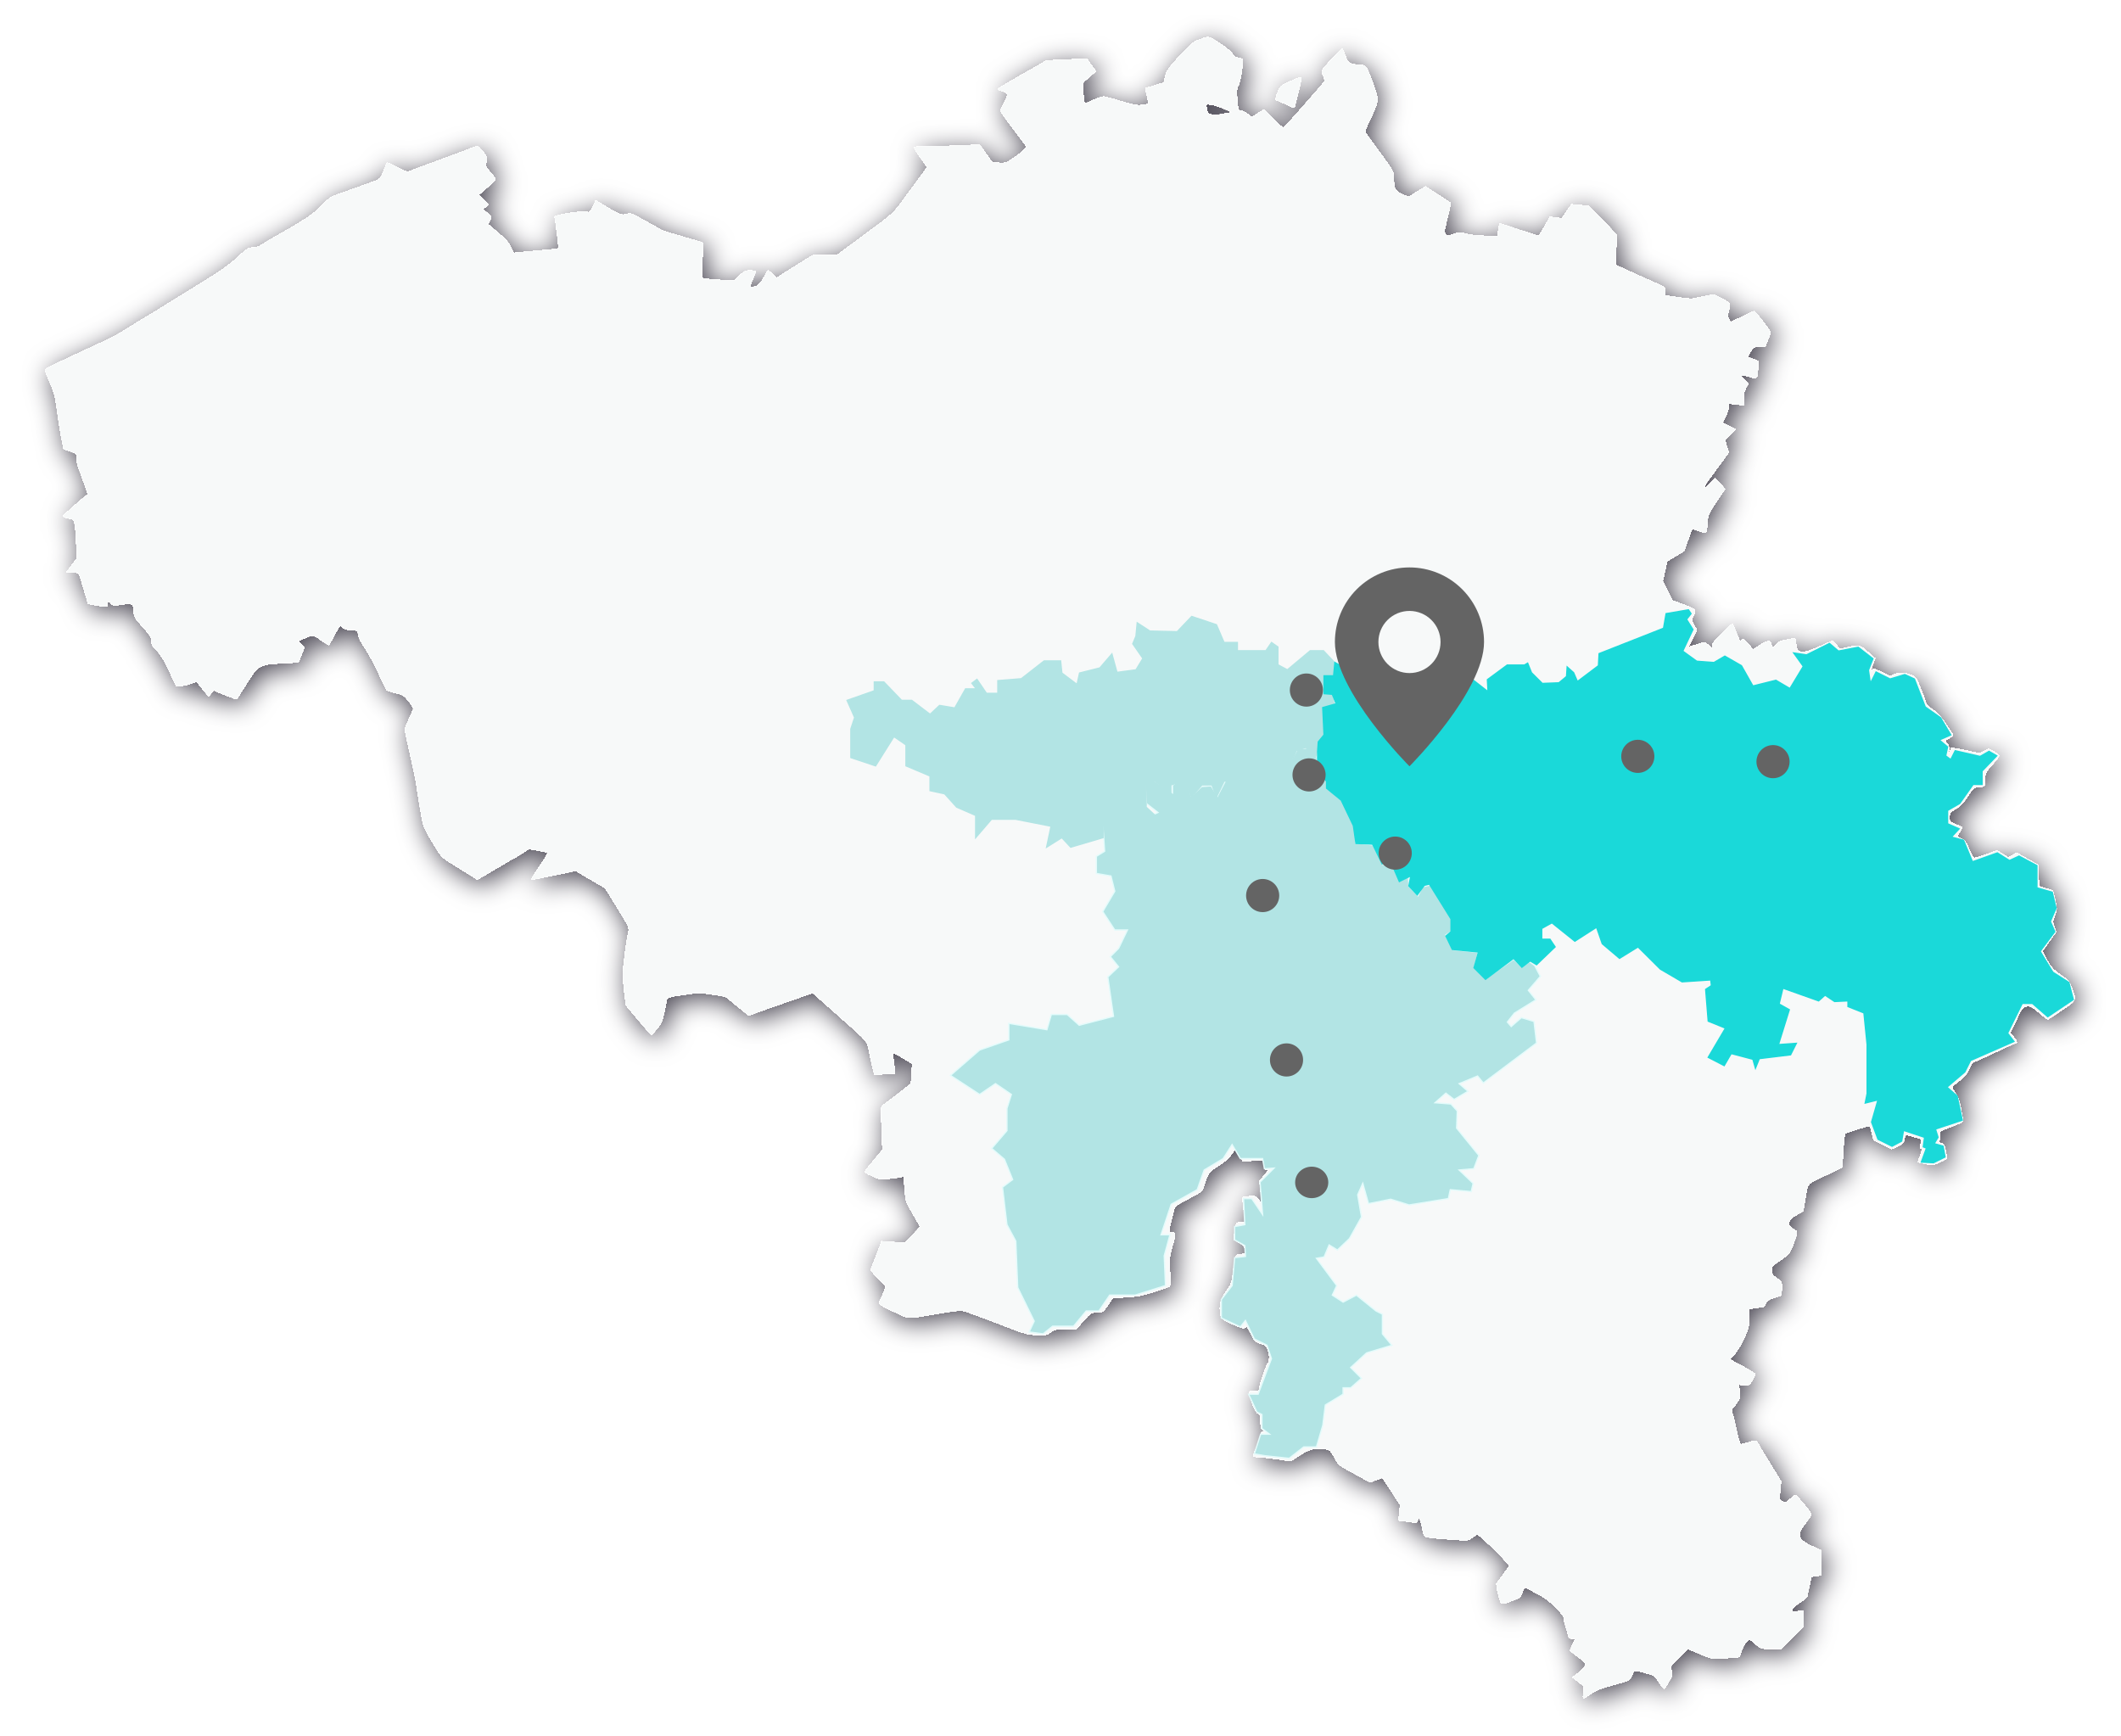
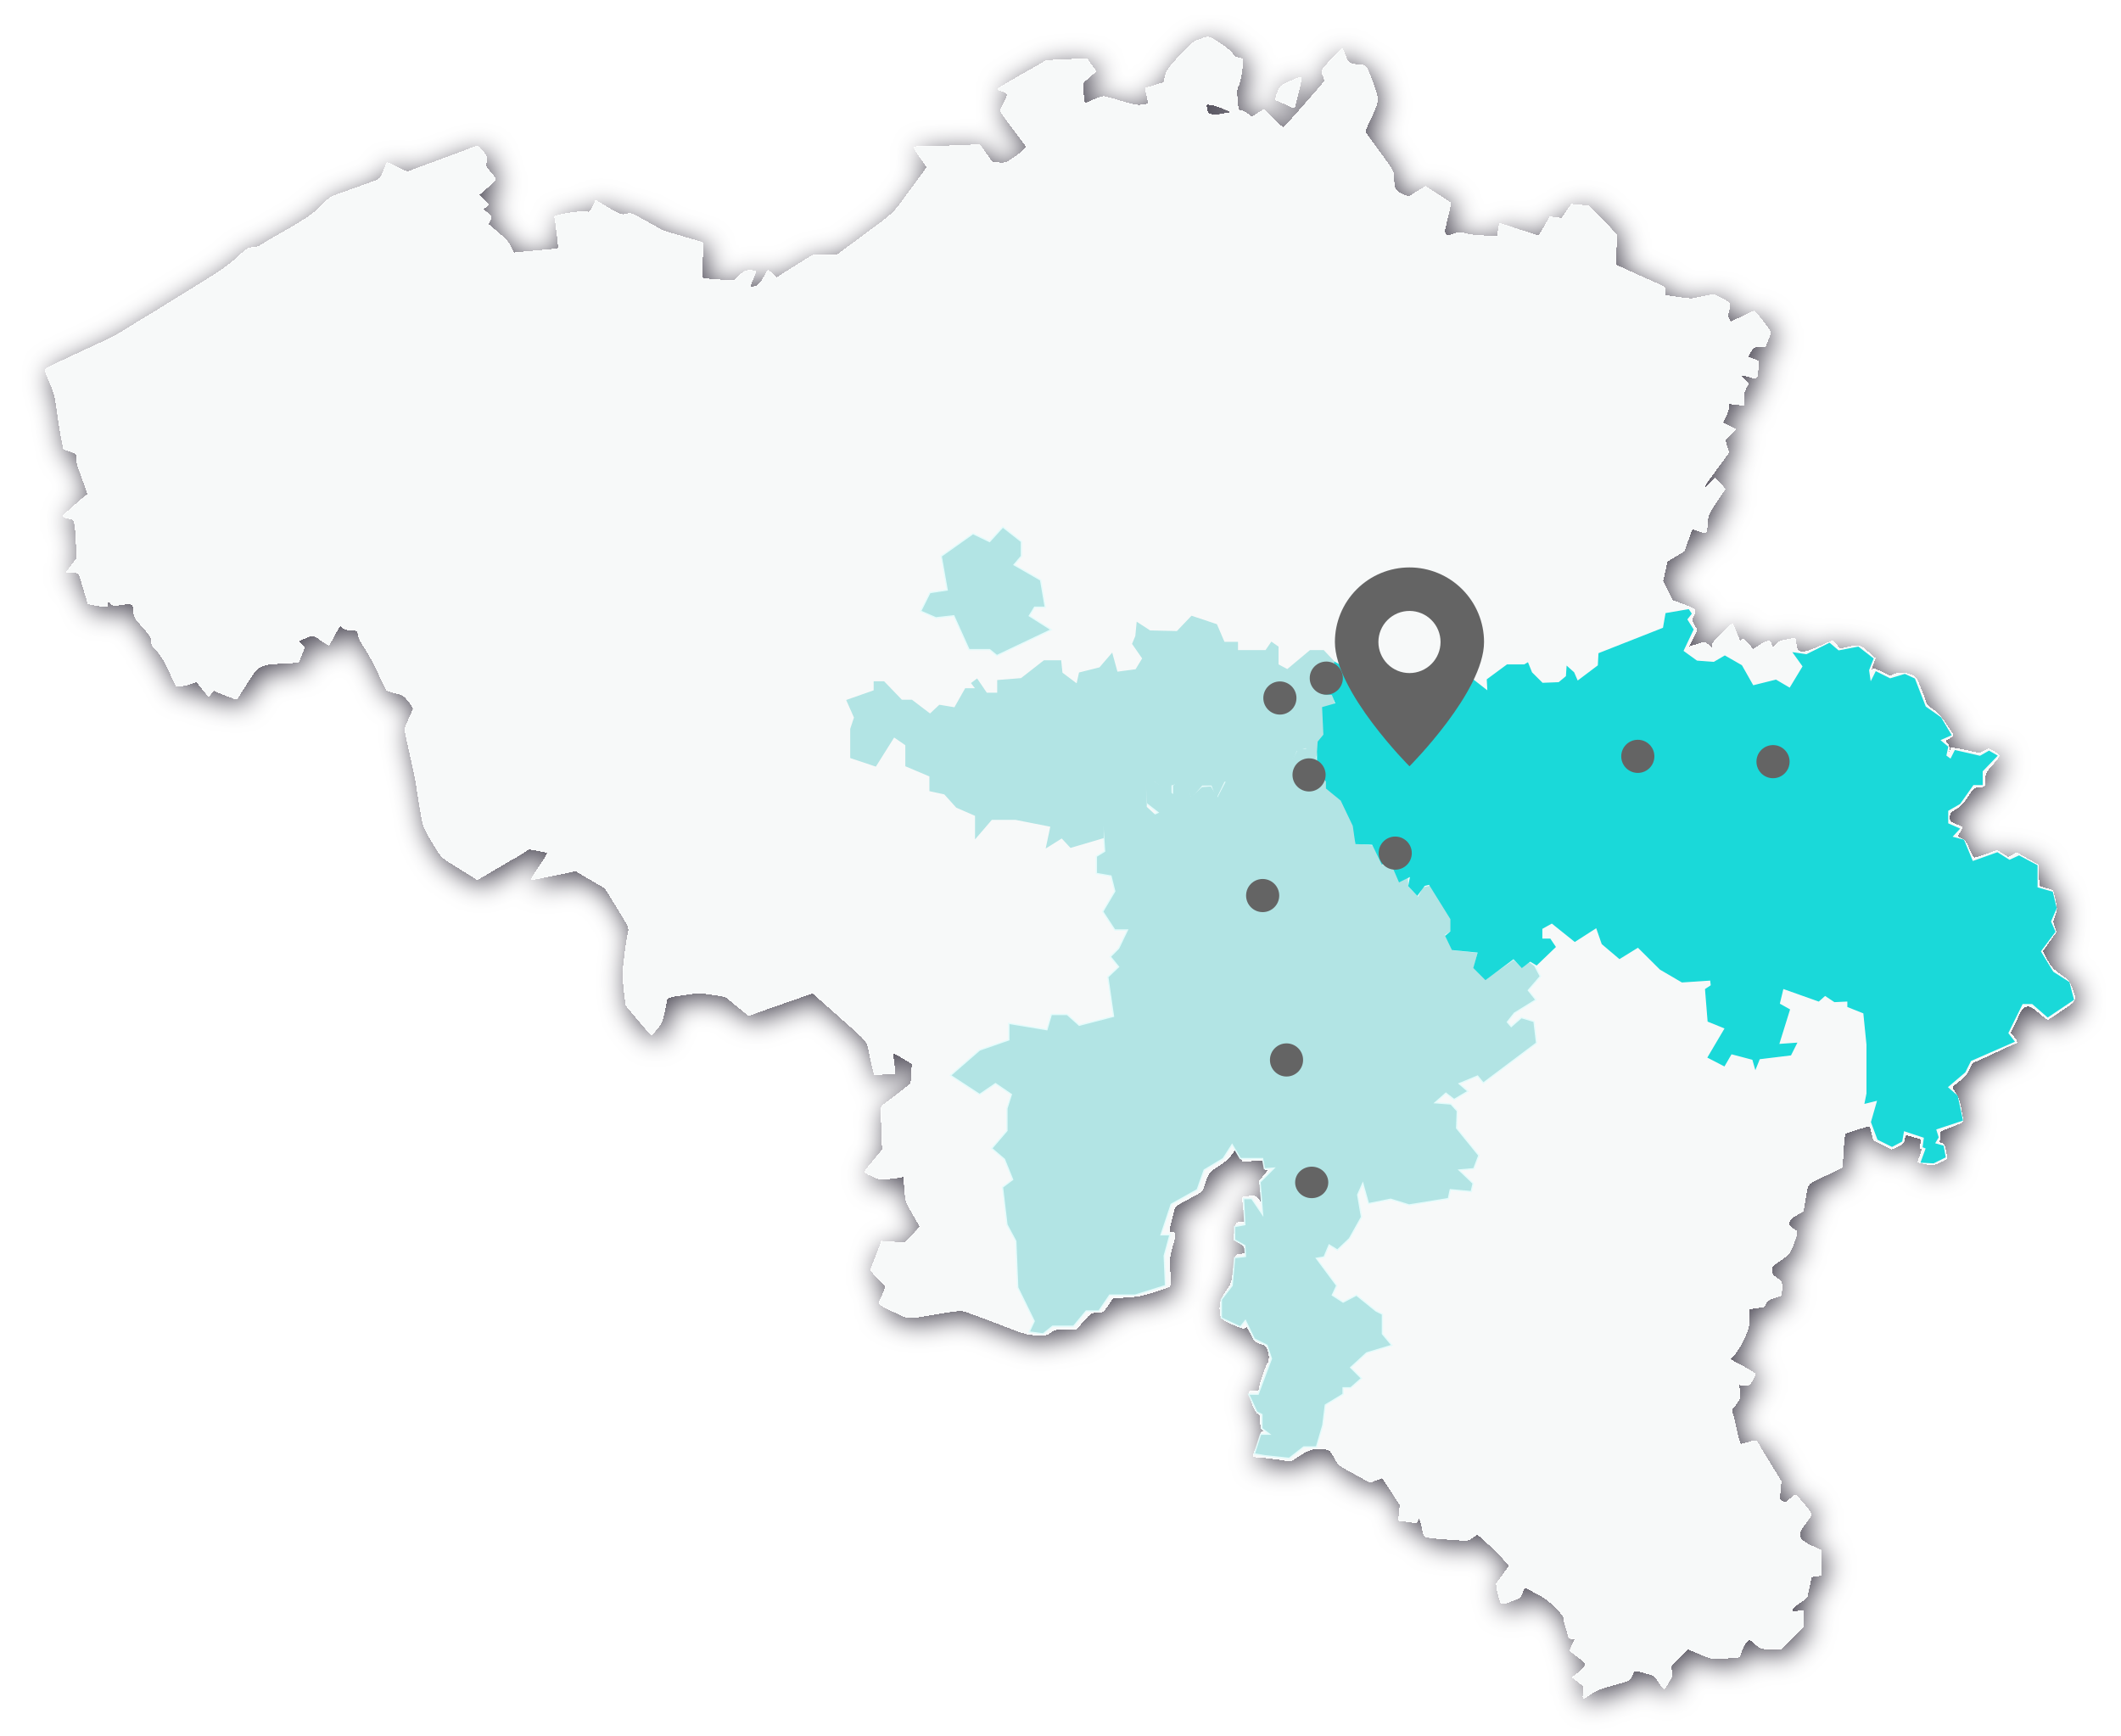
<svg xmlns="http://www.w3.org/2000/svg" width="1600" height="1309" viewBox="0 0 1600 1309" fill="none">
-   <g filter="url(#filter0_d_683_22)">
+   <g filter="url(#filter0_d_816_198)">
    <path fill-rule="evenodd" clip-rule="evenodd" d="M964 69.238C965.452 65.436 966.259 64.726 972.375 61.865C979.878 58.357 981.537 57.972 981.536 59.739C981.535 60.992 976.748 80.865 976.349 81.275C976.223 81.405 973.455 80.221 970.199 78.643C966.943 77.064 963.854 75.774 963.336 75.774C961.989 75.774 962.166 74.043 964 69.238Z" fill="#F7F9F9" />
    <path fill-rule="evenodd" clip-rule="evenodd" d="M904.145 30.159C899.934 31.849 897.337 34.057 889.65 42.482C881.768 51.123 880.103 53.509 879.132 57.562L877.977 62.375L871.134 64.423C867.37 65.55 864.187 66.55 864.06 66.647C863.933 66.743 864.482 69.329 865.279 72.392C866.078 75.455 866.563 78.129 866.358 78.333C866.153 78.538 863.879 78.955 861.304 79.259C857.558 79.704 854.409 79.124 845.553 76.358C839.464 74.458 833.585 72.902 832.487 72.902C831.39 72.902 827.705 74.152 824.299 75.681L818.106 78.46L817.51 74.112C816.656 67.88 816.775 61.627 817.755 61.255C818.218 61.08 820.394 59.301 822.591 57.303L826.586 53.671L823.19 49.044L819.795 44.418L804.716 44.901C796.422 45.166 789.206 45.717 788.679 46.125C788.153 46.532 785.531 48.092 782.854 49.593C764.224 60.031 752.794 66.772 752.791 67.322C752.79 67.674 754.05 68.241 755.593 68.58C760.554 69.669 760.907 71.189 757.64 77.386C756.027 80.448 754.705 83.254 754.704 83.622C754.703 83.989 759.186 90.236 764.666 97.502L774.631 110.715L772.328 113.156C771.061 114.498 767.546 117.298 764.517 119.378C759.511 122.815 758.529 123.134 753.745 122.879L748.481 122.598L743.695 115.827L738.91 109.055L728.382 109.641C722.591 109.963 711.5 110.23 703.736 110.232C693.9 110.235 689.619 110.564 689.619 111.316C689.619 111.91 691.772 115.3 694.404 118.852C697.036 122.403 699.19 125.657 699.19 126.082C699.19 126.508 696.894 129.902 694.087 133.624C691.281 137.346 685.605 145.048 681.471 150.74C674.026 160.993 673.758 161.235 652.648 176.826L631.34 192.563H622.271H613.201L605.229 197.47C600.845 200.169 594.687 204.04 591.546 206.071L585.834 209.765L582.707 206.734C580.987 205.067 579.429 203.889 579.243 204.116C579.058 204.343 577.541 206.957 575.871 209.924C572.97 215.081 571.095 216.449 566.882 216.482C565.389 216.494 565.462 215.946 567.6 211.112C568.909 208.15 569.98 205.35 569.98 204.889C569.98 204.428 568.167 204.051 565.949 204.051C562.527 204.051 561.321 204.635 557.979 207.916L554.042 211.782L542.46 211.127C536.09 210.767 530.425 210.193 529.872 209.85C529.174 209.419 529.146 205.287 529.781 196.407C530.284 189.355 530.525 183.414 530.315 183.205C530.105 182.995 528.499 182.451 526.747 181.997C524.994 181.543 520.546 180.239 516.861 179.101C513.176 177.963 507.792 176.388 504.897 175.602C502.002 174.816 499.202 173.85 498.676 173.456C498.149 173.061 494.704 171.112 491.019 169.124C487.334 167.137 482.433 164.415 480.126 163.077C476.456 160.947 475.479 160.765 472.283 161.618C468.496 162.63 466.666 161.847 452.507 153.159L449.409 151.258L448.235 153.961C445.79 159.599 444.548 160.957 442.827 159.881C440.875 158.663 418.173 162.061 418.461 163.53C419.415 168.398 421.664 187.103 421.336 187.431C421.101 187.666 415.796 188.267 409.545 188.768C403.294 189.27 395.745 189.949 392.771 190.277L387.362 190.874L385.447 186.544C384.093 183.482 381.282 180.309 375.853 175.715L368.174 169.216L369.657 166.349C371.122 163.513 371.099 163.449 367.579 160.625L364.019 157.769L366.264 156.071L368.509 154.373L364.858 150.629L361.206 146.884L367.49 141.366C370.946 138.332 373.773 135.532 373.773 135.144C373.773 134.755 371.987 132.409 369.805 129.929C366.074 125.69 365.896 125.225 366.834 122.166C367.751 119.178 367.556 118.557 364.454 114.575C362.595 112.188 360.674 110.236 360.184 110.236C359.694 110.236 357.275 111.068 354.808 112.085C352.342 113.101 343.002 116.605 334.053 119.871C311.56 128.081 308.516 129.238 307.977 129.776C307.718 130.035 304.122 128.544 299.984 126.464C295.846 124.383 292.295 122.681 292.09 122.681C291.886 122.681 290.794 125.218 289.664 128.318C287.319 134.752 286.828 135.257 280.934 137.318C278.565 138.146 273.612 139.94 269.927 141.304C266.242 142.668 259.997 144.891 256.049 146.244C249.701 148.419 248.151 149.464 242.649 155.276C236.693 161.568 229.714 166.173 205.322 179.903C202.953 181.236 199.515 183.338 197.683 184.574C195.637 185.951 192.944 186.819 190.711 186.819C187.493 186.819 186.156 187.677 179.142 194.238C173.595 199.427 166.339 204.633 155.007 211.555C146.095 216.998 132.343 225.5 124.447 230.448C116.551 235.396 109.229 239.884 108.176 240.422C107.123 240.959 102.17 243.99 97.169 247.157C88.198 252.839 85.411 254.309 71.311 260.801C67.371 262.616 60.703 265.711 56.492 267.682C52.281 269.652 45.498 272.824 41.418 274.732C37.337 276.639 34 278.64 34 279.176C34 279.713 35.699 284.029 37.776 288.769C40.899 295.897 41.826 299.537 43.139 309.831C44.012 316.676 45.459 325.937 46.354 330.413L47.981 338.55L52.955 340.345C57.763 342.08 57.928 342.261 57.928 345.787C57.928 347.792 58.401 350.647 58.979 352.129C61.128 357.643 66.459 372.931 66.265 373.022C64.508 373.853 47.878 388.475 47.878 389.19C47.878 389.736 49.657 390.534 51.833 390.965C56.563 391.9 56.573 391.932 57.528 409.116L58.195 421.12L54.266 426.263L50.338 431.407L54.952 431.691C59.473 431.97 59.589 432.056 60.738 435.999C61.382 438.212 62.947 443.477 64.216 447.7L66.523 455.377L72.728 456.555C80.716 458.07 80.898 458.057 80.898 455.977C80.898 453.219 81.952 452.853 83.695 455.006C85.195 456.858 85.719 456.919 91.894 455.957C99.863 454.717 100.998 455.366 100.998 461.163C100.998 464.954 101.581 465.968 107.675 472.773C113.257 479.004 114.357 480.785 114.375 483.624C114.392 486.339 115.189 487.778 118.347 490.803C121.89 494.198 125.526 500.769 131.683 514.906C132.956 517.828 133.233 517.961 136.873 517.394C138.987 517.065 142.44 516.195 144.546 515.46L148.374 514.125L151.246 517.705C152.825 519.674 154.864 522.171 155.779 523.253L157.441 525.221L159.244 522.92L161.048 520.617L169.452 524.083C174.074 525.989 178.122 527.383 178.448 527.182C178.774 526.98 182.212 521.7 186.087 515.447C194.673 501.596 195.354 501.212 213.043 500.26L225.071 499.613L227.353 493.867L229.636 488.119L227.024 485.872L224.413 483.626L228.028 482.083C236.51 478.463 235.821 478.438 241.869 482.589C244.964 484.713 247.691 486.451 247.93 486.451C248.169 486.451 249.628 483.973 251.172 480.946C252.716 477.918 254.622 474.586 255.407 473.54C256.803 471.679 256.876 471.677 258.815 473.432C260.117 474.61 262.361 475.263 265.362 475.334C269.818 475.439 269.935 475.518 270.234 478.655C270.415 480.546 272.34 484.441 274.913 488.122C277.317 491.563 281.819 499.809 284.919 506.448C288.018 513.087 290.905 519.153 291.333 519.926C291.762 520.7 294.873 521.933 298.247 522.665C303.768 523.865 304.766 524.465 308.211 528.659C310.317 531.223 311.9 534.033 311.73 534.902C311.558 535.772 309.992 539.472 308.248 543.123C305.177 549.553 305.115 549.918 306.283 554.723C306.945 557.451 308.238 563.345 309.155 567.82C310.072 572.295 311.442 578.542 312.198 581.701C312.955 584.86 313.95 590.245 314.411 593.667C314.872 597.089 316.175 605.274 317.309 611.855C319.327 623.589 319.499 624.042 326.177 635.144C332.822 646.194 333.173 646.584 340.698 651.259C344.939 653.895 351.046 657.699 354.267 659.712L360.124 663.374L369.415 657.957C374.526 654.977 380.289 651.562 382.223 650.366C384.155 649.171 386.383 647.904 387.173 647.553C387.962 647.2 390.938 645.43 393.784 643.617L398.96 640.321L405.748 641.519C409.482 642.177 412.838 642.893 413.208 643.109C413.577 643.324 410.9 647.884 407.259 653.24C403.619 658.596 400.789 663.128 400.972 663.312C401.283 663.622 410.498 661.857 427.233 658.284L434.275 656.78L445.418 663.305L456.563 669.831L465.722 684.639C474.248 698.427 474.827 699.678 474.109 702.798C472.512 709.732 470 729.34 470.001 734.867C470.001 738.026 470.504 744.559 471.121 749.384L472.24 758.159L481.482 769.248C486.565 775.348 491.005 780.331 491.35 780.321C492.154 780.299 497.583 773.748 498.873 771.244C499.859 769.329 501.407 762.878 502.479 756.22C503.144 752.092 502.929 752.184 516.709 750.164C525.026 748.945 528.539 748.847 534.415 749.673C546.878 751.424 547.579 751.595 549.474 753.334C550.488 754.265 554.365 757.478 558.091 760.476L564.865 765.928L571.491 763.483C575.134 762.138 581.131 760.021 584.815 758.778C588.5 757.535 596.362 754.797 602.285 752.693L613.055 748.866L629.458 763.406C656.62 787.481 653.835 784.159 656.092 795.176C657.171 800.441 658.411 806.041 658.849 807.621L659.643 810.493L667.214 810.172C671.377 809.996 674.926 809.71 675.1 809.536C675.275 809.362 674.917 805.916 674.305 801.877C673.692 797.838 673.349 794.377 673.541 794.185C673.916 793.809 675.165 794.463 683.076 799.176L688.183 802.218L687.704 809.843L687.226 817.468L677.176 825.345C671.649 829.678 666.525 833.456 665.789 833.742C664.678 834.171 664.561 837.086 665.096 850.816L665.742 867.37L659.256 875.138C655.689 879.411 652.646 883.25 652.493 883.668C652.341 884.086 653.849 885.161 655.843 886.056C657.838 886.951 660.418 888.147 661.577 888.714C663.561 889.683 672.11 889.286 679.022 887.903L681.768 887.353L682.469 896.788C683.159 906.059 683.267 906.386 688.764 915.793L694.357 925.364L688.399 931.434L682.44 937.504L673.782 936.897L665.125 936.289L662.495 943.273C661.049 947.114 659.238 951.672 658.471 953.401C657.705 955.13 657.077 957.081 657.077 957.738C657.077 958.395 659.599 961.429 662.683 964.48L668.288 970.029L666.954 973.899C666.221 976.028 665.002 978.967 664.246 980.431C662.537 983.734 662.373 983.593 675.044 989.72C686.025 995.03 683.983 994.906 703.975 991.485C724.361 987.997 725.229 987.952 730.841 990.075C733.699 991.157 737.115 992.402 738.431 992.841C741.477 993.858 750.407 997.248 763.794 1002.47C772.021 1005.68 775.912 1006.66 781.597 1006.96C788.178 1007.32 789.217 1007.12 792.498 1004.89C795.662 1002.74 797.123 1002.43 803.957 1002.43H811.789L817.284 996.207C822.595 990.193 822.933 989.984 827.326 989.984C831.785 989.984 831.945 989.878 835.65 984.48L839.429 978.976L849.467 978.443C857.354 978.025 861.797 977.176 870.198 974.477C876.079 972.589 881.413 970.721 882.051 970.327C882.91 969.796 883.04 966.924 882.552 959.222C882.052 951.315 882.234 947.632 883.314 943.802C887.172 930.119 887.189 929.675 883.855 929.675C881.589 929.675 881.531 928.256 883.495 920.644C884.318 917.451 885.288 913.62 885.649 912.132C886.196 909.872 887.993 908.553 896.559 904.115C905.828 899.313 906.916 898.47 907.885 895.332C911.086 884.978 911.898 883.807 918.939 879.404C922.863 876.95 926.859 873.529 928.401 871.304C929.869 869.185 931.334 867.452 931.658 867.453C931.981 867.454 933.459 869.377 934.943 871.726L937.641 875.997L945.179 875.415L952.718 874.834L953.329 877.604C954.403 882.473 954.599 882.76 956.376 882.084C957.404 881.692 956.499 883.335 954.108 886.196L950.127 890.962L950.955 898.112C952.14 908.355 952.132 908.383 949.222 904.896C946.69 901.863 946.38 901.758 941.925 902.426L937.271 903.124L937.895 909.459C938.239 912.944 938.771 917.194 939.078 918.906C939.622 921.936 939.548 922.017 936.245 922.017C932.489 922.017 932.287 922.35 931.297 930.183L930.688 934.998L934.476 937.128C938.334 939.296 939.424 940.835 939.424 944.113C939.424 945.566 938.739 945.949 936.138 945.949C933.828 945.949 932.714 946.446 932.381 947.624C931.541 950.608 930.808 954.901 929.945 961.891C929.22 967.751 928.533 969.487 925.171 973.939C920.943 979.541 919.51 985.094 920.682 991.34C921.278 994.518 921.892 995.024 929.526 998.617C935.992 1001.66 938.017 1002.24 939.079 1001.36C940.703 1000.01 940.526 999.835 943.541 1005.84C946.414 1011.56 947.419 1012.51 951.866 1013.65C954.495 1014.32 955.462 1015.21 956.359 1017.8C957.934 1022.35 957.873 1026.51 956.197 1028.91C954.606 1031.18 949.983 1045.09 949.964 1047.66C949.955 1048.98 949.122 1049.34 946.02 1049.34C942.22 1049.34 942.108 1049.43 942.697 1051.97C944.227 1058.57 947.397 1065.58 949.1 1066.12C950.578 1066.59 950.909 1067.64 950.909 1071.83C950.909 1075.22 951.42 1077.47 952.413 1078.47C953.705 1079.76 953.716 1079.97 952.497 1079.97C951.566 1079.97 950.856 1081.37 950.434 1084.04C950.081 1086.28 948.737 1090.17 947.448 1092.69C946.159 1095.22 945.36 1097.7 945.671 1098.2C945.982 1098.7 947.921 1099.12 949.98 1099.12C952.038 1099.12 958.228 1099.78 963.734 1100.6L973.747 1102.09L980.274 1097.77C987.368 1093.07 992.25 1091.79 999.175 1092.83C1003.28 1093.45 1003.66 1093.78 1006.64 1099.27C1009.46 1104.5 1010.48 1105.45 1016.95 1108.92C1020.9 1111.04 1026.21 1113.96 1028.75 1115.41L1033.38 1118.04L1038.14 1116.3L1042.91 1114.55L1049.58 1124.78L1056.25 1135.01L1055.64 1140.92L1055.03 1146.83L1059.68 1147.42C1062.23 1147.75 1065.35 1148.16 1066.6 1148.35C1068.19 1148.58 1069.01 1148.13 1069.34 1146.87C1070.43 1142.71 1071.48 1145.06 1073.95 1157.2C1074.43 1159.56 1076.07 1159.87 1095.91 1161.3C1106.97 1162.1 1107.5 1162.05 1110.27 1159.99C1111.85 1158.82 1113.62 1157.57 1114.21 1157.22C1115.27 1156.6 1138.5 1179.4 1138.5 1181.06C1138.5 1181.62 1129.76 1193.85 1129.03 1194.3C1128.63 1194.55 1129.19 1198.22 1130.28 1202.45C1132.5 1211.11 1131.69 1210.78 1141.61 1207.02C1146.35 1205.22 1147.27 1204.46 1148.2 1201.56C1149.77 1196.66 1149.77 1196.67 1153.27 1198.64C1155.04 1199.63 1159.07 1201.79 1162.21 1203.42C1168.58 1206.74 1179.66 1217.54 1179.66 1220.44C1179.66 1221.44 1180.27 1224.17 1181.01 1226.5C1181.76 1228.83 1182.63 1231.93 1182.95 1233.37C1183.39 1235.38 1184.08 1236.01 1185.9 1236.01C1187.2 1236.01 1188.27 1236.14 1188.27 1236.31C1188.27 1236.47 1187.37 1238.47 1186.27 1240.75L1184.27 1244.89L1186.99 1247.13C1188.48 1248.36 1191.1 1250.35 1192.81 1251.54C1197.28 1254.67 1196.87 1257.1 1191.14 1261.47C1188.51 1263.48 1186.36 1265.17 1186.36 1265.22C1186.36 1265.28 1188.32 1266.8 1190.72 1268.6C1195.08 1271.86 1195.09 1271.88 1194.46 1276.44C1194.12 1278.95 1194.15 1281 1194.53 1281C1194.91 1281 1197.3 1279.51 1199.83 1277.69C1204.09 1274.63 1206.82 1273.65 1224.44 1268.82C1228.97 1267.58 1229.67 1267.04 1231.03 1263.64C1232.72 1259.41 1232.64 1259.41 1243.53 1262.48C1248.02 1263.75 1248.85 1264.42 1251.61 1269.04C1253.3 1271.87 1255.01 1273.98 1255.4 1273.74C1255.79 1273.5 1257.43 1271 1259.03 1268.19C1261.66 1263.6 1261.85 1262.75 1260.87 1259.95C1259.8 1256.87 1259.88 1256.73 1266.51 1250.21L1273.24 1243.6L1276.46 1244.98C1292.74 1251.97 1290.91 1251.56 1301.89 1250.69L1312.02 1249.89L1313.9 1244.62C1314.93 1241.73 1316.72 1238.64 1317.88 1237.77C1319.91 1236.25 1320.15 1236.33 1324.16 1239.93C1328.29 1243.62 1328.42 1243.67 1336.09 1243.67H1343.84L1352.2 1235.27L1360.55 1226.87V1220.8V1214.73L1356.24 1215.38C1352.45 1215.94 1351.94 1215.81 1351.94 1214.24C1351.94 1213.11 1354.03 1211.13 1357.68 1208.8C1360.84 1206.79 1363.42 1204.6 1363.42 1203.94C1363.42 1203.28 1364.1 1199.72 1364.94 1196.03L1366.45 1189.32L1370.2 1188.72L1373.95 1188.12L1373.95 1178.8L1373.95 1169.48L1366.69 1166.21C1356.12 1161.46 1355.07 1157.6 1361.99 1148.8C1364.36 1145.78 1366.29 1142.82 1366.29 1142.22C1366.29 1140.85 1355.6 1128.01 1354.38 1127.91C1353.87 1127.87 1352.05 1129.2 1350.33 1130.87C1347.51 1133.61 1346.96 1133.8 1344.7 1132.77C1342.24 1131.65 1342.22 1131.53 1342.87 1124.55L1343.53 1117.47L1335.53 1104.47C1331.13 1097.32 1326.97 1090.39 1326.28 1089.07C1324.81 1086.25 1324.88 1086.26 1318.83 1088.1C1316.25 1088.88 1313.69 1089.53 1313.15 1089.53C1312.61 1089.54 1311.39 1085.77 1310.43 1081.17C1309.47 1076.56 1308.11 1070.68 1307.4 1068.1L1306.12 1063.41L1309.5 1059.01C1312.67 1054.87 1312.85 1054.29 1312.29 1049.49L1311.7 1044.38L1315.64 1044.7C1319.39 1045.01 1319.67 1044.84 1321.87 1040.93C1323.14 1038.68 1324.18 1036.67 1324.18 1036.47C1324.18 1036.06 1310.88 1028.28 1310.19 1028.28C1309.95 1028.28 1308.69 1027.58 1307.39 1026.73L1305.02 1025.17L1308.47 1021.36C1310.37 1019.26 1313.6 1013.88 1315.66 1009.41C1318.92 1002.32 1319.4 1000.39 1319.4 994.316V987.352L1322.39 986.754C1324.03 986.424 1326.58 986.155 1328.05 986.155C1330.09 986.155 1331.02 985.485 1331.97 983.338C1332.93 981.156 1334.41 980.121 1338.51 978.751L1343.8 976.98L1344.09 972.1C1344.38 967.067 1343.98 966.427 1338.22 962.702C1337.41 962.175 1336.61 960.286 1336.44 958.504C1336.16 955.463 1336.55 954.985 1342.75 950.733C1349.87 945.851 1350.72 944.684 1353.94 935.395C1356 929.438 1356 929.27 1354.23 928.092C1349.2 924.753 1348.92 924.366 1349.58 921.753C1350.03 919.96 1351.76 918.291 1355.25 916.294L1360.28 913.418L1361.48 905.99C1363.64 892.593 1363.28 893.234 1370.65 889.688C1374.31 887.929 1380.1 885.089 1383.52 883.379L1389.74 880.269L1390.43 867.955C1390.81 861.183 1391.45 855.346 1391.87 854.984C1392.68 854.266 1408.6 849.263 1410.07 849.263C1410.57 849.263 1411.51 851.653 1412.16 854.575L1413.35 859.887L1420.21 863.262L1427.07 866.637L1431.51 864.653C1435.27 862.974 1436.04 862.156 1436.58 859.317C1436.92 857.473 1437.48 855.964 1437.82 855.964C1438.15 855.964 1440.93 856.666 1443.99 857.523L1449.54 859.084L1448.95 862.789C1448.56 865.244 1448.72 866.494 1449.44 866.494C1450.13 866.494 1449.84 868.267 1448.62 871.463C1447.59 874.196 1446.83 876.492 1446.95 876.566C1447.07 876.64 1449.59 877.222 1452.55 877.861C1457.58 878.947 1458.29 878.864 1463.42 876.594C1468.19 874.485 1468.85 873.881 1468.4 872.004C1468.11 870.816 1467.59 868.254 1467.24 866.308C1466.76 863.684 1466.07 862.692 1464.54 862.457C1463.25 862.258 1462.64 861.616 1462.91 860.727C1463.14 859.95 1463.29 857.951 1463.22 856.285C1463.12 853.453 1463.46 853.118 1468.54 851.172C1480 846.774 1481.19 846.13 1480.76 844.564C1480.52 843.726 1479.79 839.866 1479.13 835.985C1478.33 831.317 1477.02 827.593 1475.25 824.977C1473.77 822.803 1472.57 820.592 1472.57 820.066C1472.57 819.539 1474.9 817.439 1477.75 815.399C1481.73 812.549 1483.44 810.499 1485.15 806.56C1486.37 803.739 1487.65 801.423 1488 801.415C1488.35 801.406 1493.31 799.208 1499.01 796.531C1517.93 787.651 1519.31 787.039 1520.33 787.039C1522.11 787.039 1521.43 784.836 1518.8 782.091L1516.25 779.431L1520.95 769.439C1525.43 759.922 1525.81 759.431 1528.91 759.06C1531.73 758.723 1533 759.367 1538.17 763.76C1541.47 766.56 1544.42 768.851 1544.73 768.851C1545.03 768.851 1549.83 765.731 1555.4 761.918C1566.73 754.157 1566.4 754.938 1562.69 744.919C1561 740.35 1559.95 739.123 1554.79 735.65C1548.65 731.515 1546.79 729.365 1542.89 721.854L1540.61 717.455L1545.78 710.154L1550.95 702.852L1549.58 698.958C1548.33 695.421 1548.37 694.638 1550.03 690.429C1551.79 685.969 1551.79 685.531 1550.22 678.77L1548.59 671.744L1543.34 670.165L1538.09 668.585L1537.82 660.561L1537.55 652.538L1529.43 647.917L1521.3 643.296L1518.21 645.115L1515.12 646.933L1510.79 644.282L1506.46 641.63L1498.39 644.452C1493.96 646.005 1489.85 647.275 1489.27 647.275C1488.69 647.275 1486.95 644.292 1485.42 640.646C1483.18 635.343 1481.98 633.712 1479.42 632.493L1476.23 630.968L1478.21 627.76C1479.3 625.997 1480.19 624.376 1480.19 624.159C1480.19 623.942 1478.04 622.928 1475.4 621.907C1470.86 620.144 1470.62 619.871 1470.62 616.514C1470.62 613.307 1471.06 612.706 1475.34 610.072C1478.66 608.031 1481.36 605.175 1484.43 600.472C1488.6 594.084 1488.98 593.764 1492.87 593.483L1496.94 593.188L1497.22 587.904C1497.48 583.007 1497.88 582.2 1502.7 576.895C1505.56 573.747 1507.91 570.711 1507.92 570.15C1507.94 569.589 1506.24 568.172 1504.16 567L1500.37 564.87L1496.62 566.782C1494.56 567.835 1492.71 568.541 1492.51 568.351C1491.96 567.826 1472.39 563.808 1472.1 564.16C1471.95 564.331 1471.34 565.762 1470.74 567.342C1469.66 570.165 1469.65 570.148 1470.1 566.418C1470.45 563.535 1470.12 562.144 1468.7 560.639C1466.85 558.662 1466.85 558.65 1470.19 556.852C1472.03 555.859 1473.42 554.787 1473.28 554.468C1473.13 554.15 1470.69 550.406 1467.85 546.149C1464.34 540.897 1461.21 537.444 1458.1 535.41C1455.58 533.761 1453.26 531.44 1452.93 530.252C1452.6 529.064 1451.53 526.154 1450.54 523.785C1449.56 521.416 1447.99 517.511 1447.06 515.107C1445.69 511.534 1444.67 510.444 1441.48 509.124C1436.68 507.14 1432.14 507.065 1428.57 508.914C1426.04 510.224 1425.49 510.129 1420.31 507.478C1413.91 504.209 1412.26 503.973 1412.16 506.314C1412.11 507.427 1411.91 507.564 1411.58 506.723C1411.3 506.026 1411.83 503.465 1412.76 501.03L1414.45 496.605L1410.23 492.893C1402.74 486.298 1403.05 486.398 1395.05 488.058L1387.92 489.538L1385.16 486.455L1382.41 483.373L1372.24 487.853C1358.28 494.002 1354.87 493.305 1354.82 484.297C1354.81 481.303 1354.42 481.229 1346.86 482.748C1342.98 483.527 1341.05 484.47 1339.98 486.098C1338.07 489.013 1336.81 488.972 1336.06 485.972C1335.25 482.752 1333.23 482.948 1327.36 486.815L1322.45 490.052L1318.87 485.855C1316.03 482.521 1315.02 481.883 1313.97 482.755C1313.24 483.358 1312.53 483.682 1312.38 483.476C1312.14 483.131 1309.98 477.856 1307.75 472.167C1306.87 469.909 1306.65 470.042 1299.24 477.41C1294.11 482.512 1291.64 485.69 1291.64 487.185V489.4L1289.02 486.968C1285.9 484.076 1286.79 484.133 1279.47 486.359L1273.53 488.167L1276.77 481.728L1280.01 475.29L1277.79 471.371C1275.9 468.041 1275.75 467.186 1276.81 465.679C1277.49 464.705 1278.2 462.89 1278.38 461.647C1278.69 459.601 1277.9 459.078 1270.05 456.108L1261.37 452.83L1257.81 445.621L1254.24 438.412L1255.95 430.808L1257.66 423.206L1263.99 419.442L1270.32 415.68L1273.4 407.15L1276.47 398.62L1281.33 400.465C1284 401.479 1286.5 401.963 1286.89 401.541C1287.29 401.119 1287.78 397.896 1287.99 394.379C1288.35 388.331 1288.72 387.464 1294.81 378.405L1301.25 368.827L1297.55 364.818L1293.84 360.808L1290.02 364.909C1284.85 370.452 1284.04 368.33 1288.87 361.9C1291.01 359.06 1295.28 353.254 1298.37 348.996L1303.99 341.254L1302.59 336.6L1301.19 331.945L1305.15 327.906L1309.11 323.868L1304.2 321.378L1299.28 318.887L1301.68 314.151C1303 311.546 1304.08 308.282 1304.08 306.897V304.378L1309.92 305.056L1315.76 305.734L1315.42 301.01C1315.18 297.624 1315.63 295.273 1317 292.701L1318.92 289.114L1315.86 286.37C1313.38 284.142 1313.11 283.558 1314.42 283.265C1315.32 283.067 1317.75 283.483 1319.83 284.19C1325.41 286.082 1326.1 285.449 1326.1 278.416V272.308L1322.18 270.771L1318.27 269.233L1320.44 265.36C1322.5 261.706 1322.87 261.488 1327.05 261.488H1331.49L1333.58 256.444C1334.73 253.67 1335.67 251.1 1335.67 250.735C1335.67 249.795 1324.01 234.676 1323.31 234.721C1323 234.742 1318.87 236.637 1314.13 238.931L1305.52 243.104L1304.21 240.661C1303.19 238.748 1303.14 237.449 1303.97 234.666C1305.65 229.06 1305.4 228.6 1298.8 225.245L1292.56 222.073L1284.68 223.705C1280.35 224.602 1276.37 225.389 1275.85 225.453C1275.32 225.518 1270.69 224.981 1265.56 224.261L1256.23 222.95V219.826C1256.23 216.77 1256 216.601 1245.94 212.204C1240.28 209.73 1231.82 205.935 1227.15 203.768L1218.65 199.829L1219.12 188.447L1219.59 177.066L1208.96 166.217L1198.32 155.368L1191.95 154.753L1185.58 154.138L1181.9 159.434L1178.22 164.73L1173.78 164.178L1169.34 163.626L1165.27 170.676C1163.03 174.553 1161.08 177.859 1160.95 178.024C1160.82 178.188 1154.29 176.141 1146.43 173.477C1138.56 170.812 1131.88 168.631 1131.58 168.631C1131.27 168.631 1130.72 170.811 1130.36 173.476L1129.69 178.32L1119.5 177.931C1113.9 177.717 1107.47 176.955 1105.23 176.236C1101.63 175.084 1100.62 175.124 1096.72 176.571C1093.39 177.807 1091.97 177.945 1090.99 177.134C1089.32 175.749 1089.35 174.143 1091.19 167.157C1092.01 164.019 1093.04 159.587 1093.47 157.309L1094.26 153.166L1084.84 146.953L1075.42 140.74L1071.02 143.438C1068.6 144.921 1065.67 146.727 1064.5 147.452C1062.62 148.614 1061.79 148.502 1057.46 146.495C1052.12 144.024 1051.44 142.543 1051.42 133.42C1051.41 129.737 1050.44 128.026 1041.93 116.541C1036.72 109.512 1031.74 102.675 1030.87 101.348C1029.34 99.007 1029.44 98.623 1034.28 88.551C1037.59 81.662 1039.23 77.04 1039.17 74.817C1039.11 72.974 1037.14 66.512 1034.79 60.457C1030.81 50.228 1030.32 49.431 1027.8 49.202C1016.99 48.218 1017.3 48.388 1014.83 42.215L1012.55 36.511L1005.88 43.459C996.189 53.547 996.503 52.986 998.231 57.125C999.044 59.069 999.466 61.054 999.169 61.533C998.137 63.206 968.935 96.358 968.281 96.601C967.919 96.736 964.459 93.661 960.592 89.768L953.563 82.689L948.908 85.584L944.251 88.478L940.945 85.956C939.125 84.568 936.806 83.432 935.791 83.432C934.162 83.432 933.866 82.463 933.277 75.214C932.731 68.478 932.889 66.572 934.149 64.646C935.386 62.759 937.468 50.82 937.502 45.423C937.507 44.789 935.968 43.98 934.084 43.627C931.77 43.194 930.32 42.24 929.613 40.69C928.323 37.858 913.813 27.864 911.189 28.001C910.136 28.056 906.966 29.027 904.145 30.159ZM910.697 84.034C910.69 83.44 910.408 81.921 910.07 80.658C909.477 78.44 909.597 78.381 913.673 78.88C915.992 79.165 920.473 80.596 923.631 82.058L929.374 84.72L922.674 86.002C915.762 87.324 910.727 86.496 910.697 84.034Z" fill="#F7F9F9" />
  </g>
  <path d="M987.349 564L993.091 568.79L994.527 581.723L1001.23 588.908V594.177L1013.19 604.715L1022.28 623.396L1022.76 635.85L1035.68 637.287L1043.33 652.136L1059.6 646.867L1052.42 654.052L1056.73 664.111L1062.47 661.237L1062.95 668.422L1069.65 675.607L1073 668.901L1079.22 667.464L1095.49 693.809L1095.01 702.431L1090.7 705.305L1095.97 716.322L1115.11 718.238L1112.24 730.213L1120.85 737.877L1141.9 723.507L1147.65 728.776L1153.87 725.423L1157.69 728.297L1162 736.44L1152.91 746.978L1158.65 754.163L1142.38 764.222L1137.12 770.928L1139.99 774.281L1147.65 767.575L1157.22 770.449L1159.13 786.735L1118.94 816.912L1114.63 811.643L1100.75 817.391L1107.45 823.139L1096.92 829.366L1090.7 824.576L1082.57 831.76L1094.53 832.719L1099.32 837.987L1098.84 850.92L1115.59 871.517L1111.76 881.576L1100.75 882.534L1111.28 892.593L1109.84 898.82L1094.05 897.383L1092.62 904.089L1062.95 908.879L1049.08 904.568L1032.33 907.921L1028.02 892.593L1024.19 901.215L1027.06 917.98L1017.97 934.266L1008.88 942.888L1002.66 939.056L998.833 948.157L993.091 949.115L1008.4 969.712L1005.05 976.897L1013.19 982.166L1023.24 976.897L1038.07 988.872L1042.85 991.267V1006.12L1050.03 1014.74L1030.89 1020.49L1018.93 1031.5L1027.06 1039.65L1018.93 1046.83H1013.19V1051.62L999.79 1059.76L997.876 1075.09L993.091 1091.38H983.522L972.516 1100L954.333 1098.08L946.199 1096.65L950.984 1081.8H957.683L951.941 1077.49V1066.95L948.113 1065.03L941.892 1051.62H949.07L959.118 1024.8L955.769 1014.74L946.199 1009.95L939.5 996.057L935.672 1000.85L921.317 994.141V980.25L929.452 969.712L931.366 948.636L939.5 947.678L939.021 939.535L931.366 935.224V925.165L939.021 923.728L938.065 904.089H944.285L952.419 916.064L950.505 891.635L961.032 881.097L953.855 881.576L952.419 873.912H935.672L929.452 863.374L922.753 873.912L908.398 882.534L903.134 897.383L883.516 908.4L875.86 931.392H882.559L878.253 947.199L879.21 969.712L856.242 976.897H837.102L828.968 988.872H819.398L809.828 1000.37H794.038L786.86 1006.12L776.333 1004.68L780.161 996.536L767.72 971.149L766.285 936.182L759.586 923.728L756.237 895.467L763.892 889.719L757.672 874.391L748.102 866.248L759.586 852.836V836.072L762.935 825.534L750.973 817.391L739.011 825.534L717 811.164L739.011 792.004L761.022 784.34V771.886L789.731 776.676L793.081 765.18H805.043L814.134 773.323L839.973 766.617L835.667 736.919L843.801 729.255L837.581 721.591L843.801 715.364L850.5 701.473H840.93L831.839 687.582L840.93 672.254L838.059 660.758L827.054 658.842V645.909L833.274 642.077L831.839 621.48L844.758 612.858L859.591 619.085L873.468 612.858L864.855 606.152L863.898 591.303L871.075 588.908L884.473 598.009V592.261L893.086 586.034L898.828 600.404L906.484 593.219L913.661 592.74L918.446 600.404L924.667 588.429H931.366L957.204 579.807L962.946 576.454L972.038 577.412L978.737 564.958L987.349 564Z" fill="#B2E4E4" stroke="#E4FBFB" />
  <path d="M644.735 541.215L639 528.273L659.551 521.083V514.372H666.719L680.101 528.273H687.748L701.608 538.818L708.777 532.107L720.247 534.025L728.371 519.645H736.496L733.151 515.331L736.974 512.455L744.143 523H752.745V513.413L770.429 511.975L787.634 498.554H800.06L801.016 507.661L812.486 516.289L814.397 507.661L829.691 503.826L838.771 493.281L842.595 507.182L856.932 505.264L862.19 496.636L854.543 485.612L856.932 479.86L857.888 469.793L867.447 476.025L887.997 476.504L898.99 465L917.629 471.231L923.364 484.653H933.4V490.884H954.906L959.208 484.653L963.987 488.008V501.43L971.156 505.264L988.361 490.884H998.397L1007 499.992V510.537H998.397V523.479H1004.61L1007 533.545H998.397L1000.31 553.678L996.008 558.95L992.662 569.975L985.016 563.744L977.847 566.14L973.068 577.645H962.075L959.208 581L931.01 589.149H923.364L917.629 601.132L914.283 592.025H906.636L898.99 601.132L893.255 589.149L883.218 592.025V598.736L871.27 589.149L864.579 592.025V608.802L871.27 615.033L860.278 620.306L844.507 615.033L832.081 623.182V631.81L807.706 639L801.016 631.81L789.545 639L792.891 623.182L766.127 617.909H747.966L736.018 631.81V615.033L721.681 608.802L712.6 598.736L701.608 596.339V585.314L683.447 577.645V561.826L674.366 555.595L660.506 577.645L641.868 571.413V549.843L644.735 541.215Z" fill="#B2E4E4" stroke="#B2E4E4" />
  <path d="M1007 499.737L1016.63 505.003L1017.59 516.972L1028.66 527.026L1038.29 528.463L1041.18 522.718L1054.18 531.814L1064.77 533.729L1072.95 530.856L1067.18 523.196V516.972L1089.32 520.324L1093.65 512.664L1094.62 520.324L1102.8 520.803L1109.06 511.227L1122.54 521.76L1122.06 512.664L1136.98 501.652H1149.98L1152.39 500.216L1155.28 507.397L1163.46 515.536L1175.98 515.057L1181.75 510.27L1182.23 503.088L1187.05 507.397L1189.94 514.1L1205.82 502.131L1206.31 493.034L1254.93 473.884L1256.85 462.873L1273.7 460L1275.63 462.873L1272.26 467.181L1277.07 474.842L1269.37 491.119L1279.96 498.78L1292.96 499.737L1301.15 494.949L1313.66 502.131L1322.33 517.451L1339.66 513.142L1350.25 519.366L1360.36 502.61L1353.14 492.556L1362.77 493.992L1380.1 485.374L1386.84 491.119L1401.76 488.247L1412.83 496.865L1409.46 505.482L1410.91 515.536L1415.24 506.918L1425.83 512.185L1436.91 508.834L1444.13 512.185L1452.31 533.25L1463.86 541.389L1471.57 554.316L1462.9 558.146L1469.16 563.412L1467.72 570.115L1471.57 572.987L1474.94 566.285L1493.71 570.594L1500.45 566.763L1506.23 570.115L1495.16 581.605V591.659H1488.42L1478.31 606.022L1469.16 611.288V621.342L1477.83 625.172L1472.05 631.396L1481.2 633.79L1487.94 650.068L1506.71 643.365L1515.86 649.11L1523.08 645.759L1536.56 652.94V669.697L1548.11 673.048L1551 685.017L1546.67 695.071L1550.04 702.731L1538.97 717.573L1548.59 733.372L1560.63 741.032L1564 753.959L1544.74 766.885L1533.19 756.831H1525.49L1514.41 779.333L1519.23 785.557L1486.49 799.92L1482.16 808.537L1468.68 820.028L1476.38 826.73L1480.23 844.923L1460.01 851.626L1461.94 857.85L1459.05 862.637L1465.79 864.552L1467.23 872.691L1458.57 877L1449.42 876.521L1453.27 865.988L1450.87 865.031L1451.83 857.85L1435.94 852.583L1434.5 860.722L1427.28 864.552L1416.69 859.286L1411.87 846.359L1416.69 829.603L1407.06 831.997L1408.5 824.815V787.951L1406.09 764.013L1394.06 759.225V754.916L1383.95 755.395L1376.73 750.607L1371.91 754.916L1344.95 745.341L1342.07 757.31L1349.77 761.619L1341.58 787.951L1355.06 786.993L1350.73 795.611L1327.14 798.483L1324.25 805.665L1322.33 798.962L1305.96 794.653L1300.66 803.75L1288.63 797.526L1301.63 775.503L1288.63 770.237L1286.7 746.298L1291.04 743.426L1290.55 739.117L1268.89 740.553L1252.52 730.978L1235.67 714.222L1221.71 722.839L1208.71 711.828L1204.38 699.38L1188.01 709.913L1170.68 696.029L1162.98 700.338V708.476H1169.24L1173.09 714.222L1159.13 727.627L1154.31 724.754L1148.05 729.542L1141.8 722.839L1120.61 738.638L1111.95 730.021L1115.32 718.052L1095.58 716.137L1090.77 706.083L1094.62 702.731V693.156L1078.25 666.824L1074.4 667.782L1069.1 674.963L1062.84 668.261L1064.29 660.6L1055.62 664.909L1051.29 654.855L1058.51 646.716L1042.62 651.504L1035.4 636.662L1022.89 636.184L1020.96 622.778L1011.81 603.628L1000.74 594.532V589.265L994 582.084V566.763L994.481 559.582L998.814 554.316L997.851 533.729L1007.96 530.856L1005.07 523.675L998.814 523.196V509.791H1006.04L1007 499.737Z" fill="#1AD9D9" stroke="#1AD9D9" />
  <path d="M1007 484.25C1007 469.332 1012.93 455.024 1023.48 444.475C1034.02 433.926 1048.33 428 1063.25 428C1078.17 428 1092.48 433.926 1103.02 444.475C1113.57 455.024 1119.5 469.332 1119.5 484.25C1119.5 521.75 1063.25 578 1063.25 578C1063.25 578 1007 521.75 1007 484.25ZM1039.81 484.25C1039.81 490.466 1042.28 496.427 1046.68 500.823C1051.07 505.218 1057.03 507.688 1063.25 507.688C1069.47 507.688 1075.43 505.218 1079.82 500.823C1084.22 496.427 1086.69 490.466 1086.69 484.25C1086.69 478.034 1084.22 472.073 1079.82 467.677C1075.43 463.282 1069.47 460.812 1063.25 460.812C1057.03 460.812 1051.07 463.282 1046.68 467.677C1042.28 472.073 1039.81 478.034 1039.81 484.25Z" fill="#646464" />
  <circle cx="952.5" cy="675.5" r="12.5" fill="#646464" />
  <circle cx="970.5" cy="799.5" r="12.5" fill="#646464" />
  <ellipse cx="989.5" cy="891.875" rx="12.5" ry="11.875" fill="#646464" />
-   <circle cx="985.5" cy="520.5" r="12.5" fill="#646464" />
+   <circle cx="965.5" cy="526.5" r="12.5" fill="#646464" />
  <circle cx="1337.5" cy="574.5" r="12.5" fill="#646464" />
  <circle cx="1052.5" cy="643.5" r="12.5" fill="#646464" />
  <circle cx="1235.5" cy="570.5" r="12.5" fill="#646464" />
  <circle cx="987.5" cy="584.5" r="12.5" fill="#646464" />
+   <path d="M710 419.5L714.5 445L701.5 447L694.5 461L706 466L719.5 464.5L731 490H746.5L752 494.5L793 475L776.5 464.5L780.5 458H788.5L785 437.5L765 426L770.5 419.5V408.5L756.5 397.5L746.5 408.5L734 402.5L710 419.5Z" fill="#B2E4E4" stroke="#E4FBFB" />
+   <circle cx="1000.5" cy="511.5" r="12.5" fill="#646464" />
  <defs>
-     <filter id="filter0_d_683_22" x="17" y="12" width="1571" height="1293" filterUnits="userSpaceOnUse" color-interpolation-filters="sRGB">
+     <filter id="filter0_d_816_198" x="17" y="12" width="1571" height="1293" filterUnits="userSpaceOnUse" color-interpolation-filters="sRGB">
      <feFlood flood-opacity="0" result="BackgroundImageFix" />
      <feColorMatrix in="SourceAlpha" type="matrix" values="0 0 0 0 0 0 0 0 0 0 0 0 0 0 0 0 0 0 127 0" result="hardAlpha" />
      <feOffset dx="3" dy="4" />
      <feGaussianBlur stdDeviation="10" />
      <feComposite in2="hardAlpha" operator="out" />
      <feColorMatrix type="matrix" values="0 0 0 0 0.298 0 0 0 0 0.286 0 0 0 0 0.333 0 0 0 1 0" />
-       <feBlend mode="normal" in2="BackgroundImageFix" result="effect1_dropShadow_683_22" />
-       <feBlend mode="normal" in="SourceGraphic" in2="effect1_dropShadow_683_22" result="shape" />
+       <feBlend mode="normal" in2="BackgroundImageFix" result="effect1_dropShadow_816_198" />
+       <feBlend mode="normal" in="SourceGraphic" in2="effect1_dropShadow_816_198" result="shape" />
    </filter>
  </defs>
</svg>
